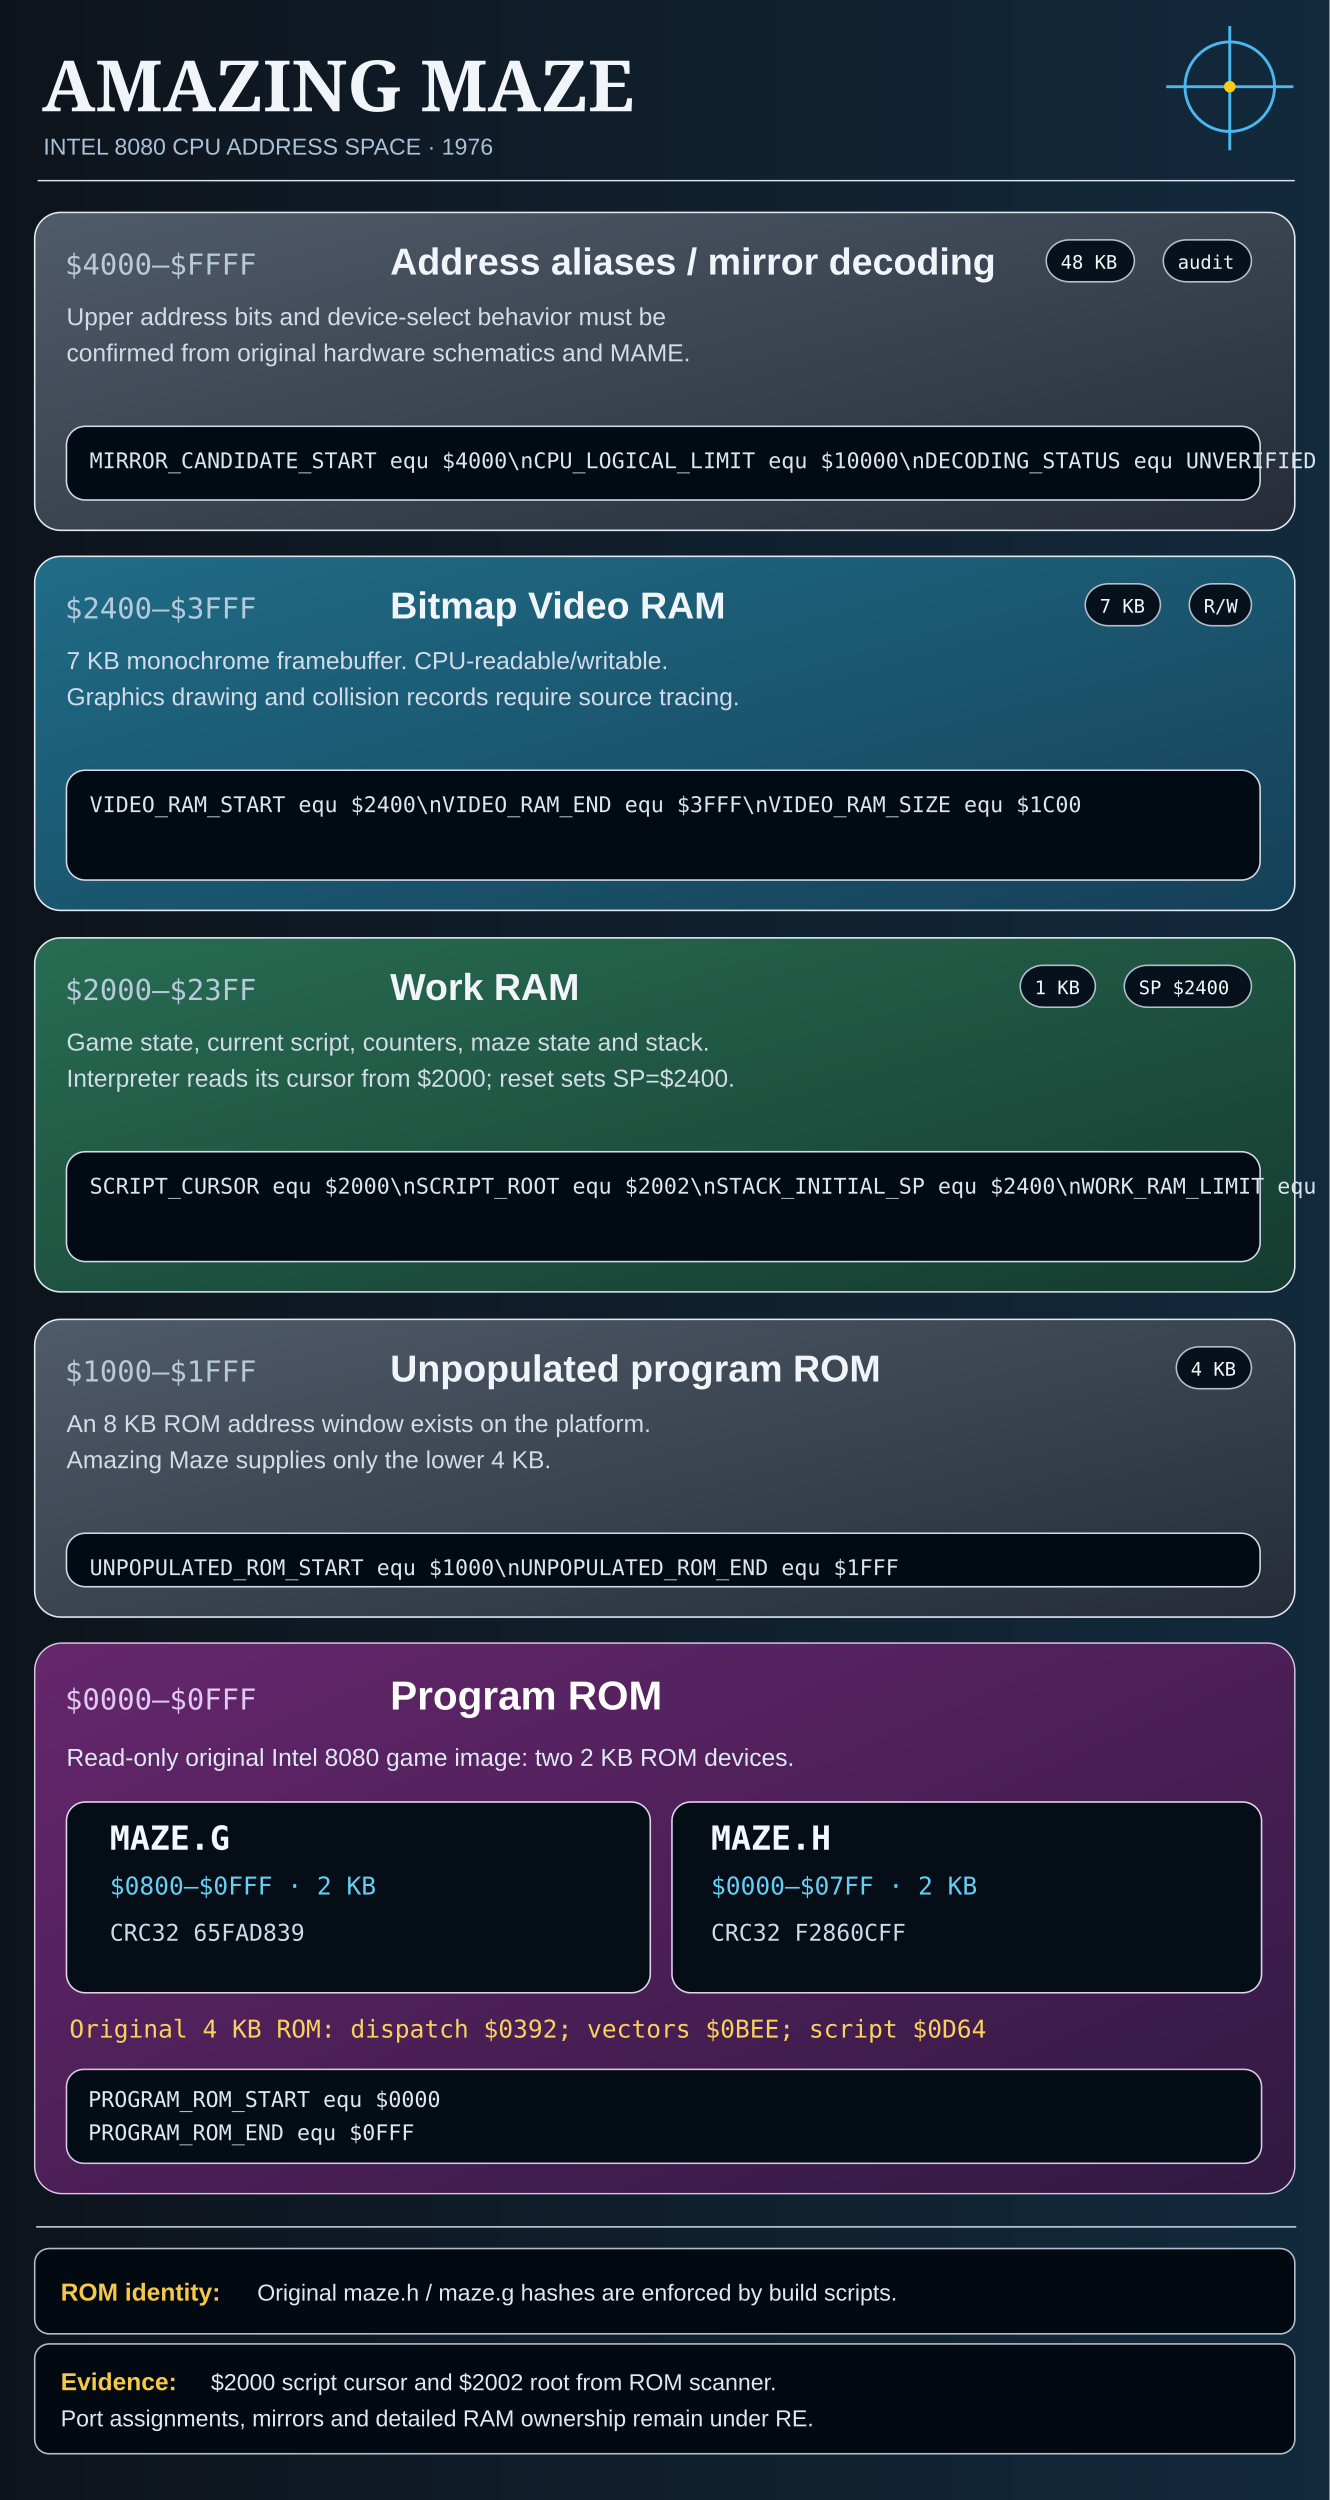
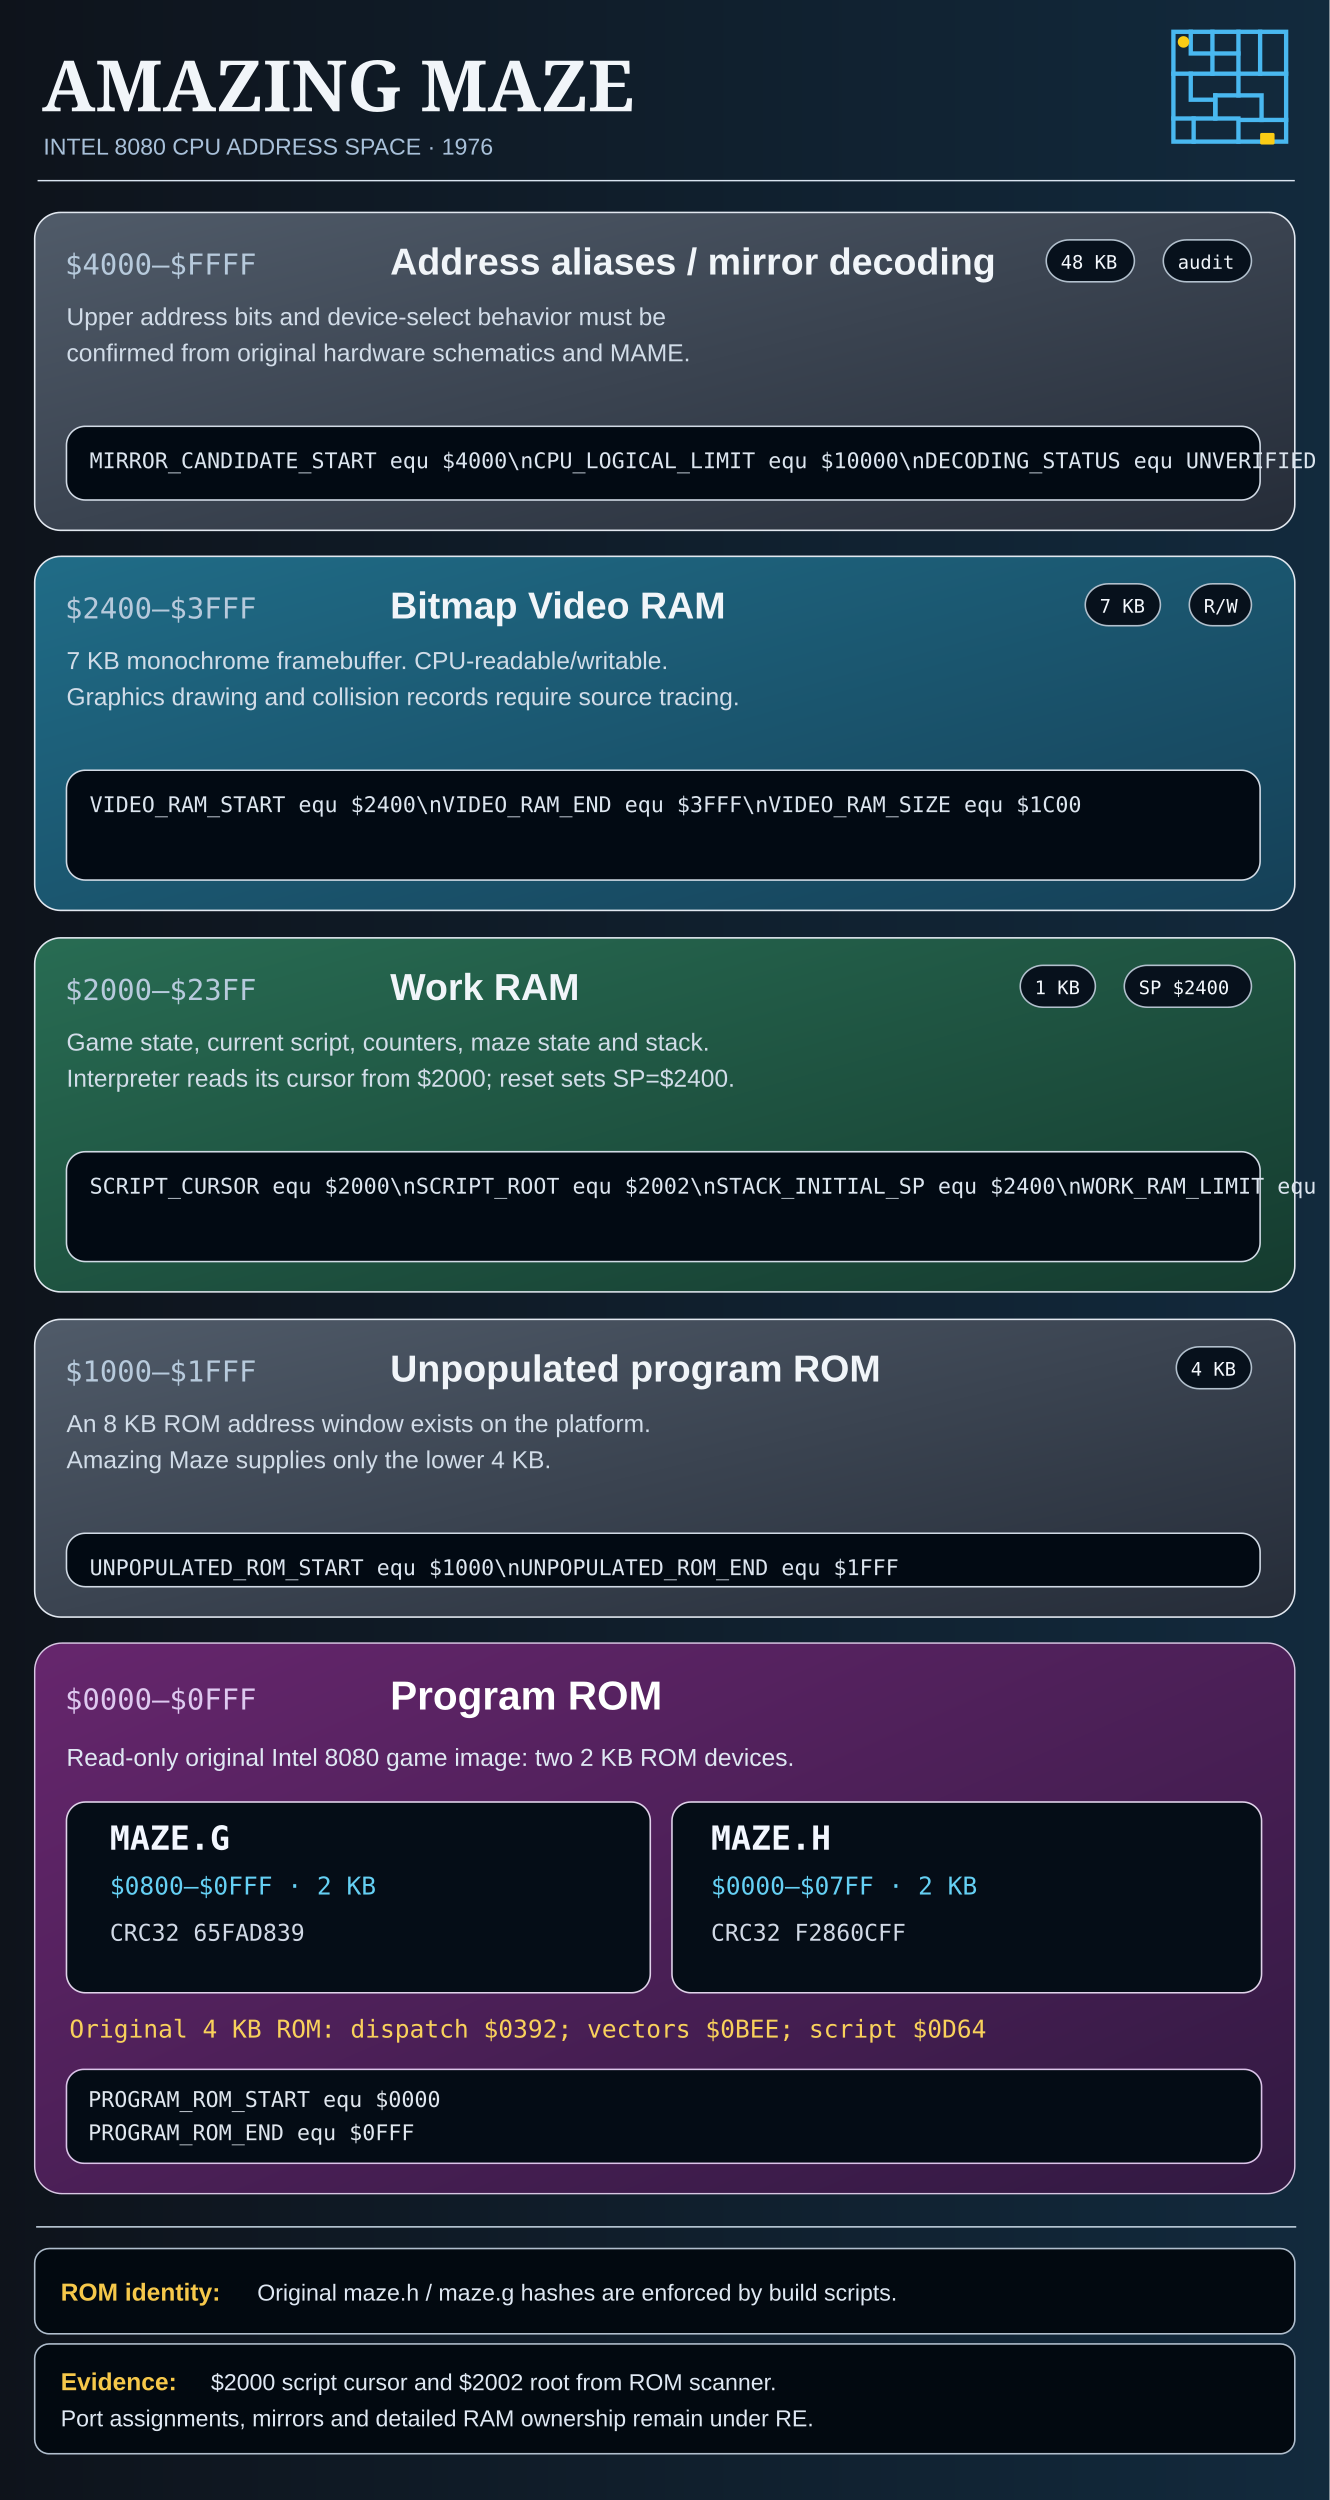
<svg xmlns="http://www.w3.org/2000/svg" width="920" height="1730" viewBox="0 0 920 1730" role="img" aria-labelledby="title desc">
  <defs>
    <linearGradient id="bg" x1="0" x2="1">
      <stop stop-color="#0e131b" />
      <stop offset="1" stop-color="#122a3d" />
    </linearGradient>
    <linearGradient id="purple" x1="0" y1="0" x2="1" y2="1">
      <stop stop-color="#66266d" />
      <stop offset="1" stop-color="#311941" />
    </linearGradient>
    <linearGradient id="green" x1="0" y1="0" x2="1" y2="1">
      <stop stop-color="#286c53" />
      <stop offset="1" stop-color="#153b2f" />
    </linearGradient>
    <linearGradient id="blue" x1="0" y1="0" x2="1" y2="1">
      <stop stop-color="#206c87" />
      <stop offset="1" stop-color="#154057" />
    </linearGradient>
    <linearGradient id="grey" x1="0" y1="0" x2="1" y2="1">
      <stop stop-color="#505b69" />
      <stop offset="1" stop-color="#252c38" />
    </linearGradient>
  </defs>
  <rect width="920" height="1730" fill="url(#bg)" />
  <text x="29" y="77" font-family="Georgia, serif" font-size="49" fill="#f1f5f9" font-weight="700">AMAZING MAZE</text>
  <text x="30" y="107" font-family="Arial, Helvetica, sans-serif" font-size="16" fill="#a8c0d9" font-weight="400">INTEL 8080 CPU ADDRESS SPACE  ·  1976</text>
-   <path d="M 807 60 L 895 60 M 851 18 L 851 104 M 820 60 A 31 31 0 1 1 882 60 A 31 31 0 1 1 820 60" fill="none" stroke="#49b8f0" stroke-width="2" />
-   <circle cx="851" cy="60" r="4" fill="#facc15" />
+   <g transform="translate(812 22)" stroke="#49b8f0" stroke-width="3" fill="none" stroke-linecap="square" stroke-linejoin="miter">
+     <path d="M 0 0 H 78 V 76 H 0 V 0" />
+     <path d="M 12 0 V 15 H 27 V 29 H 12 V 47 H 29 V 60 H 14 V 76" />
+     <path d="M 27 0 V 15 H 45 V 0 M 60 0 V 29 H 45 V 44 H 61 V 61 H 45 V 76" />
+     <path d="M 0 29 H 12 M 27 29 H 45 M 60 29 H 78" />
+     <path d="M 0 60 H 14 M 29 44 V 60 H 45 M 61 61 H 78" />
+     <path d="M 45 15 V 29 M 29 44 H 45" />
+   </g>
+   <circle cx="819" cy="29" r="4" fill="#facc15" />
+   <rect x="872" y="92" width="10" height="8" rx="1" fill="#facc15" />
  <path d="M 26 125 H 896" stroke="#d9e4f0" />
  <rect x="24" y="147" width="872" height="220" rx="18" fill="url(#grey)" stroke="#e2e8f0" stroke-width="1.1" />
  <text x="45" y="190" font-family="monospace" font-size="20" fill="#b7cadc" font-weight="500">$4000–$FFFF</text>
  <text x="270" y="190" font-family="Arial, Helvetica, sans-serif" font-size="26" fill="#f1f5f9" font-weight="700">Address aliases / mirror decoding</text>
  <rect x="805" y="166" width="61" height="29" rx="16" fill="#07111c" stroke="#b2c0cd" stroke-width="1.1" />
  <text x="815" y="186" font-family="monospace" font-size="13" fill="#f4f8fd" font-weight="400">audit</text>
  <rect x="724" y="166" width="61" height="29" rx="16" fill="#07111c" stroke="#b2c0cd" stroke-width="1.1" />
  <text x="734" y="186" font-family="monospace" font-size="13" fill="#f4f8fd" font-weight="400">48 KB</text>
  <text x="46" y="225" font-family="Arial, Helvetica, sans-serif" font-size="17" fill="#d1dce8" font-weight="400">Upper address bits and device-select behavior must be</text>
  <text x="46" y="250" font-family="Arial, Helvetica, sans-serif" font-size="17" fill="#d1dce8" font-weight="400">confirmed from original hardware schematics and MAME.</text>
  <rect x="46" y="295" width="826" height="51" rx="13" fill="#020a13" stroke="#d1dae5" stroke-width="1.1" />
  <text x="62" y="324" font-family="monospace" font-size="15" fill="#dce5ef" font-weight="400">MIRROR_CANDIDATE_START   equ $4000\nCPU_LOGICAL_LIMIT       equ $10000\nDECODING_STATUS         equ UNVERIFIED</text>
  <rect x="24" y="385" width="872" height="245" rx="18" fill="url(#blue)" stroke="#e2e8f0" stroke-width="1.1" />
  <text x="45" y="428" font-family="monospace" font-size="20" fill="#b7cadc" font-weight="500">$2400–$3FFF</text>
  <text x="270" y="428" font-family="Arial, Helvetica, sans-serif" font-size="26" fill="#f1f5f9" font-weight="700">Bitmap Video RAM</text>
  <rect x="823" y="404" width="43" height="29" rx="16" fill="#07111c" stroke="#b2c0cd" stroke-width="1.1" />
  <text x="833" y="424" font-family="monospace" font-size="13" fill="#f4f8fd" font-weight="400">R/W</text>
  <rect x="751" y="404" width="52" height="29" rx="16" fill="#07111c" stroke="#b2c0cd" stroke-width="1.1" />
  <text x="761" y="424" font-family="monospace" font-size="13" fill="#f4f8fd" font-weight="400">7 KB</text>
  <text x="46" y="463" font-family="Arial, Helvetica, sans-serif" font-size="17" fill="#d1dce8" font-weight="400">7 KB monochrome framebuffer. CPU-readable/writable.</text>
  <text x="46" y="488" font-family="Arial, Helvetica, sans-serif" font-size="17" fill="#d1dce8" font-weight="400">Graphics drawing and collision records require source tracing.</text>
  <rect x="46" y="533" width="826" height="76" rx="13" fill="#020a13" stroke="#d1dae5" stroke-width="1.1" />
  <text x="62" y="562" font-family="monospace" font-size="15" fill="#dce5ef" font-weight="400">VIDEO_RAM_START        equ $2400\nVIDEO_RAM_END          equ $3FFF\nVIDEO_RAM_SIZE         equ $1C00</text>
  <rect x="24" y="649" width="872" height="245" rx="18" fill="url(#green)" stroke="#e2e8f0" stroke-width="1.1" />
  <text x="45" y="692" font-family="monospace" font-size="20" fill="#b7cadc" font-weight="500">$2000–$23FF</text>
  <text x="270" y="692" font-family="Arial, Helvetica, sans-serif" font-size="26" fill="#f1f5f9" font-weight="700">Work RAM</text>
  <rect x="778" y="668" width="88" height="29" rx="16" fill="#07111c" stroke="#b2c0cd" stroke-width="1.1" />
  <text x="788" y="688" font-family="monospace" font-size="13" fill="#f4f8fd" font-weight="400">SP $2400</text>
  <rect x="706" y="668" width="52" height="29" rx="16" fill="#07111c" stroke="#b2c0cd" stroke-width="1.1" />
  <text x="716" y="688" font-family="monospace" font-size="13" fill="#f4f8fd" font-weight="400">1 KB</text>
  <text x="46" y="727" font-family="Arial, Helvetica, sans-serif" font-size="17" fill="#d1dce8" font-weight="400">Game state, current script, counters, maze state and stack.</text>
  <text x="46" y="752" font-family="Arial, Helvetica, sans-serif" font-size="17" fill="#d1dce8" font-weight="400">Interpreter reads its cursor from $2000; reset sets SP=$2400.</text>
  <rect x="46" y="797" width="826" height="76" rx="13" fill="#020a13" stroke="#d1dae5" stroke-width="1.1" />
  <text x="62" y="826" font-family="monospace" font-size="15" fill="#dce5ef" font-weight="400">SCRIPT_CURSOR         equ $2000\nSCRIPT_ROOT            equ $2002\nSTACK_INITIAL_SP       equ $2400\nWORK_RAM_LIMIT         equ $2400</text>
  <rect x="24" y="913" width="872" height="206" rx="18" fill="url(#grey)" stroke="#e2e8f0" stroke-width="1.1" />
  <text x="45" y="956" font-family="monospace" font-size="20" fill="#b7cadc" font-weight="500">$1000–$1FFF</text>
  <text x="270" y="956" font-family="Arial, Helvetica, sans-serif" font-size="26" fill="#f1f5f9" font-weight="700">Unpopulated program ROM</text>
  <rect x="814" y="932" width="52" height="29" rx="16" fill="#07111c" stroke="#b2c0cd" stroke-width="1.1" />
  <text x="824" y="952" font-family="monospace" font-size="13" fill="#f4f8fd" font-weight="400">4 KB</text>
  <text x="46" y="991" font-family="Arial, Helvetica, sans-serif" font-size="17" fill="#d1dce8" font-weight="400">An 8 KB ROM address window exists on the platform.</text>
  <text x="46" y="1016" font-family="Arial, Helvetica, sans-serif" font-size="17" fill="#d1dce8" font-weight="400">Amazing Maze supplies only the lower 4 KB.</text>
  <rect x="46" y="1061" width="826" height="37" rx="13" fill="#020a13" stroke="#d1dae5" stroke-width="1.1" />
  <text x="62" y="1090" font-family="monospace" font-size="15" fill="#dce5ef" font-weight="400">UNPOPULATED_ROM_START  equ $1000\nUNPOPULATED_ROM_END    equ $1FFF</text>
  <rect x="24" y="1137" width="872" height="381" rx="19" fill="url(#purple)" stroke="#d8c7e3" />
  <text x="45" y="1183" font-family="monospace" font-size="20" fill="#dec9f0" font-weight="500">$0000–$0FFF</text>
  <text x="270" y="1183" font-family="Arial, Helvetica, sans-serif" font-size="28" fill="#ffffff" font-weight="700">Program ROM</text>
  <text x="46" y="1222" font-family="Arial, Helvetica, sans-serif" font-size="17" fill="#dfe8f3" font-weight="400">Read-only original Intel 8080 game image: two 2 KB ROM devices.</text>
  <rect x="46" y="1247" width="404" height="132" rx="13" fill="#050d17" stroke="#e0d2ea" stroke-width="1.1" />
  <rect x="465" y="1247" width="408" height="132" rx="13" fill="#050d17" stroke="#e0d2ea" stroke-width="1.1" />
  <text x="76" y="1280" font-family="monospace" font-size="23" fill="#f3f7ff" font-weight="700">MAZE.G</text>
  <text x="76" y="1311" font-family="monospace" font-size="17" fill="#65d0f4" font-weight="400">$0800–$0FFF  ·  2 KB</text>
  <text x="76" y="1343" font-family="monospace" font-size="16" fill="#d1d9e6" font-weight="400">CRC32 65FAD839</text>
  <text x="492" y="1280" font-family="monospace" font-size="23" fill="#f3f7ff" font-weight="700">MAZE.H</text>
  <text x="492" y="1311" font-family="monospace" font-size="17" fill="#65d0f4" font-weight="400">$0000–$07FF  ·  2 KB</text>
  <text x="492" y="1343" font-family="monospace" font-size="16" fill="#d1d9e6" font-weight="400">CRC32 F2860CFF</text>
  <text x="48" y="1410" font-family="monospace" font-size="17" fill="#f9d15b" font-weight="500">Original 4 KB ROM: dispatch $0392; vectors $0BEE; script $0D64</text>
  <rect x="46" y="1432" width="827" height="65" rx="12" fill="#040c15" stroke="#dbc4e9" stroke-width="1.1" />
  <text x="61" y="1458" font-family="monospace" font-size="15" fill="#e0e7ef" font-weight="400">PROGRAM_ROM_START      equ $0000</text>
  <text x="61" y="1481" font-family="monospace" font-size="15" fill="#e0e7ef" font-weight="400">PROGRAM_ROM_END        equ $0FFF</text>
  <path d="M 25 1541 H 897" stroke="#d1e0ed" />
  <rect x="24" y="1556" width="872" height="59" rx="10" fill="#020910" stroke="#b0becd" stroke-width="1.1" />
  <text x="42" y="1592" font-family="Arial, Helvetica, sans-serif" font-size="17" fill="#f6c84a" font-weight="700">ROM identity:</text>
  <text x="178" y="1592" font-family="Arial, Helvetica, sans-serif" font-size="16" fill="#dfe8f3" font-weight="400">Original maze.h / maze.g hashes are enforced by build scripts.</text>
  <rect x="24" y="1622" width="872" height="76" rx="10" fill="#020910" stroke="#b0becd" stroke-width="1.1" />
  <text x="42" y="1654" font-family="Arial, Helvetica, sans-serif" font-size="17" fill="#f6c84a" font-weight="700">Evidence:</text>
  <text x="146" y="1654" font-family="Arial, Helvetica, sans-serif" font-size="16" fill="#dfe8f3" font-weight="400">$2000 script cursor and $2002 root from ROM scanner.</text>
  <text x="42" y="1679" font-family="Arial, Helvetica, sans-serif" font-size="16" fill="#dfe8f3" font-weight="400">Port assignments, mirrors and detailed RAM ownership remain under RE.</text>
</svg>
